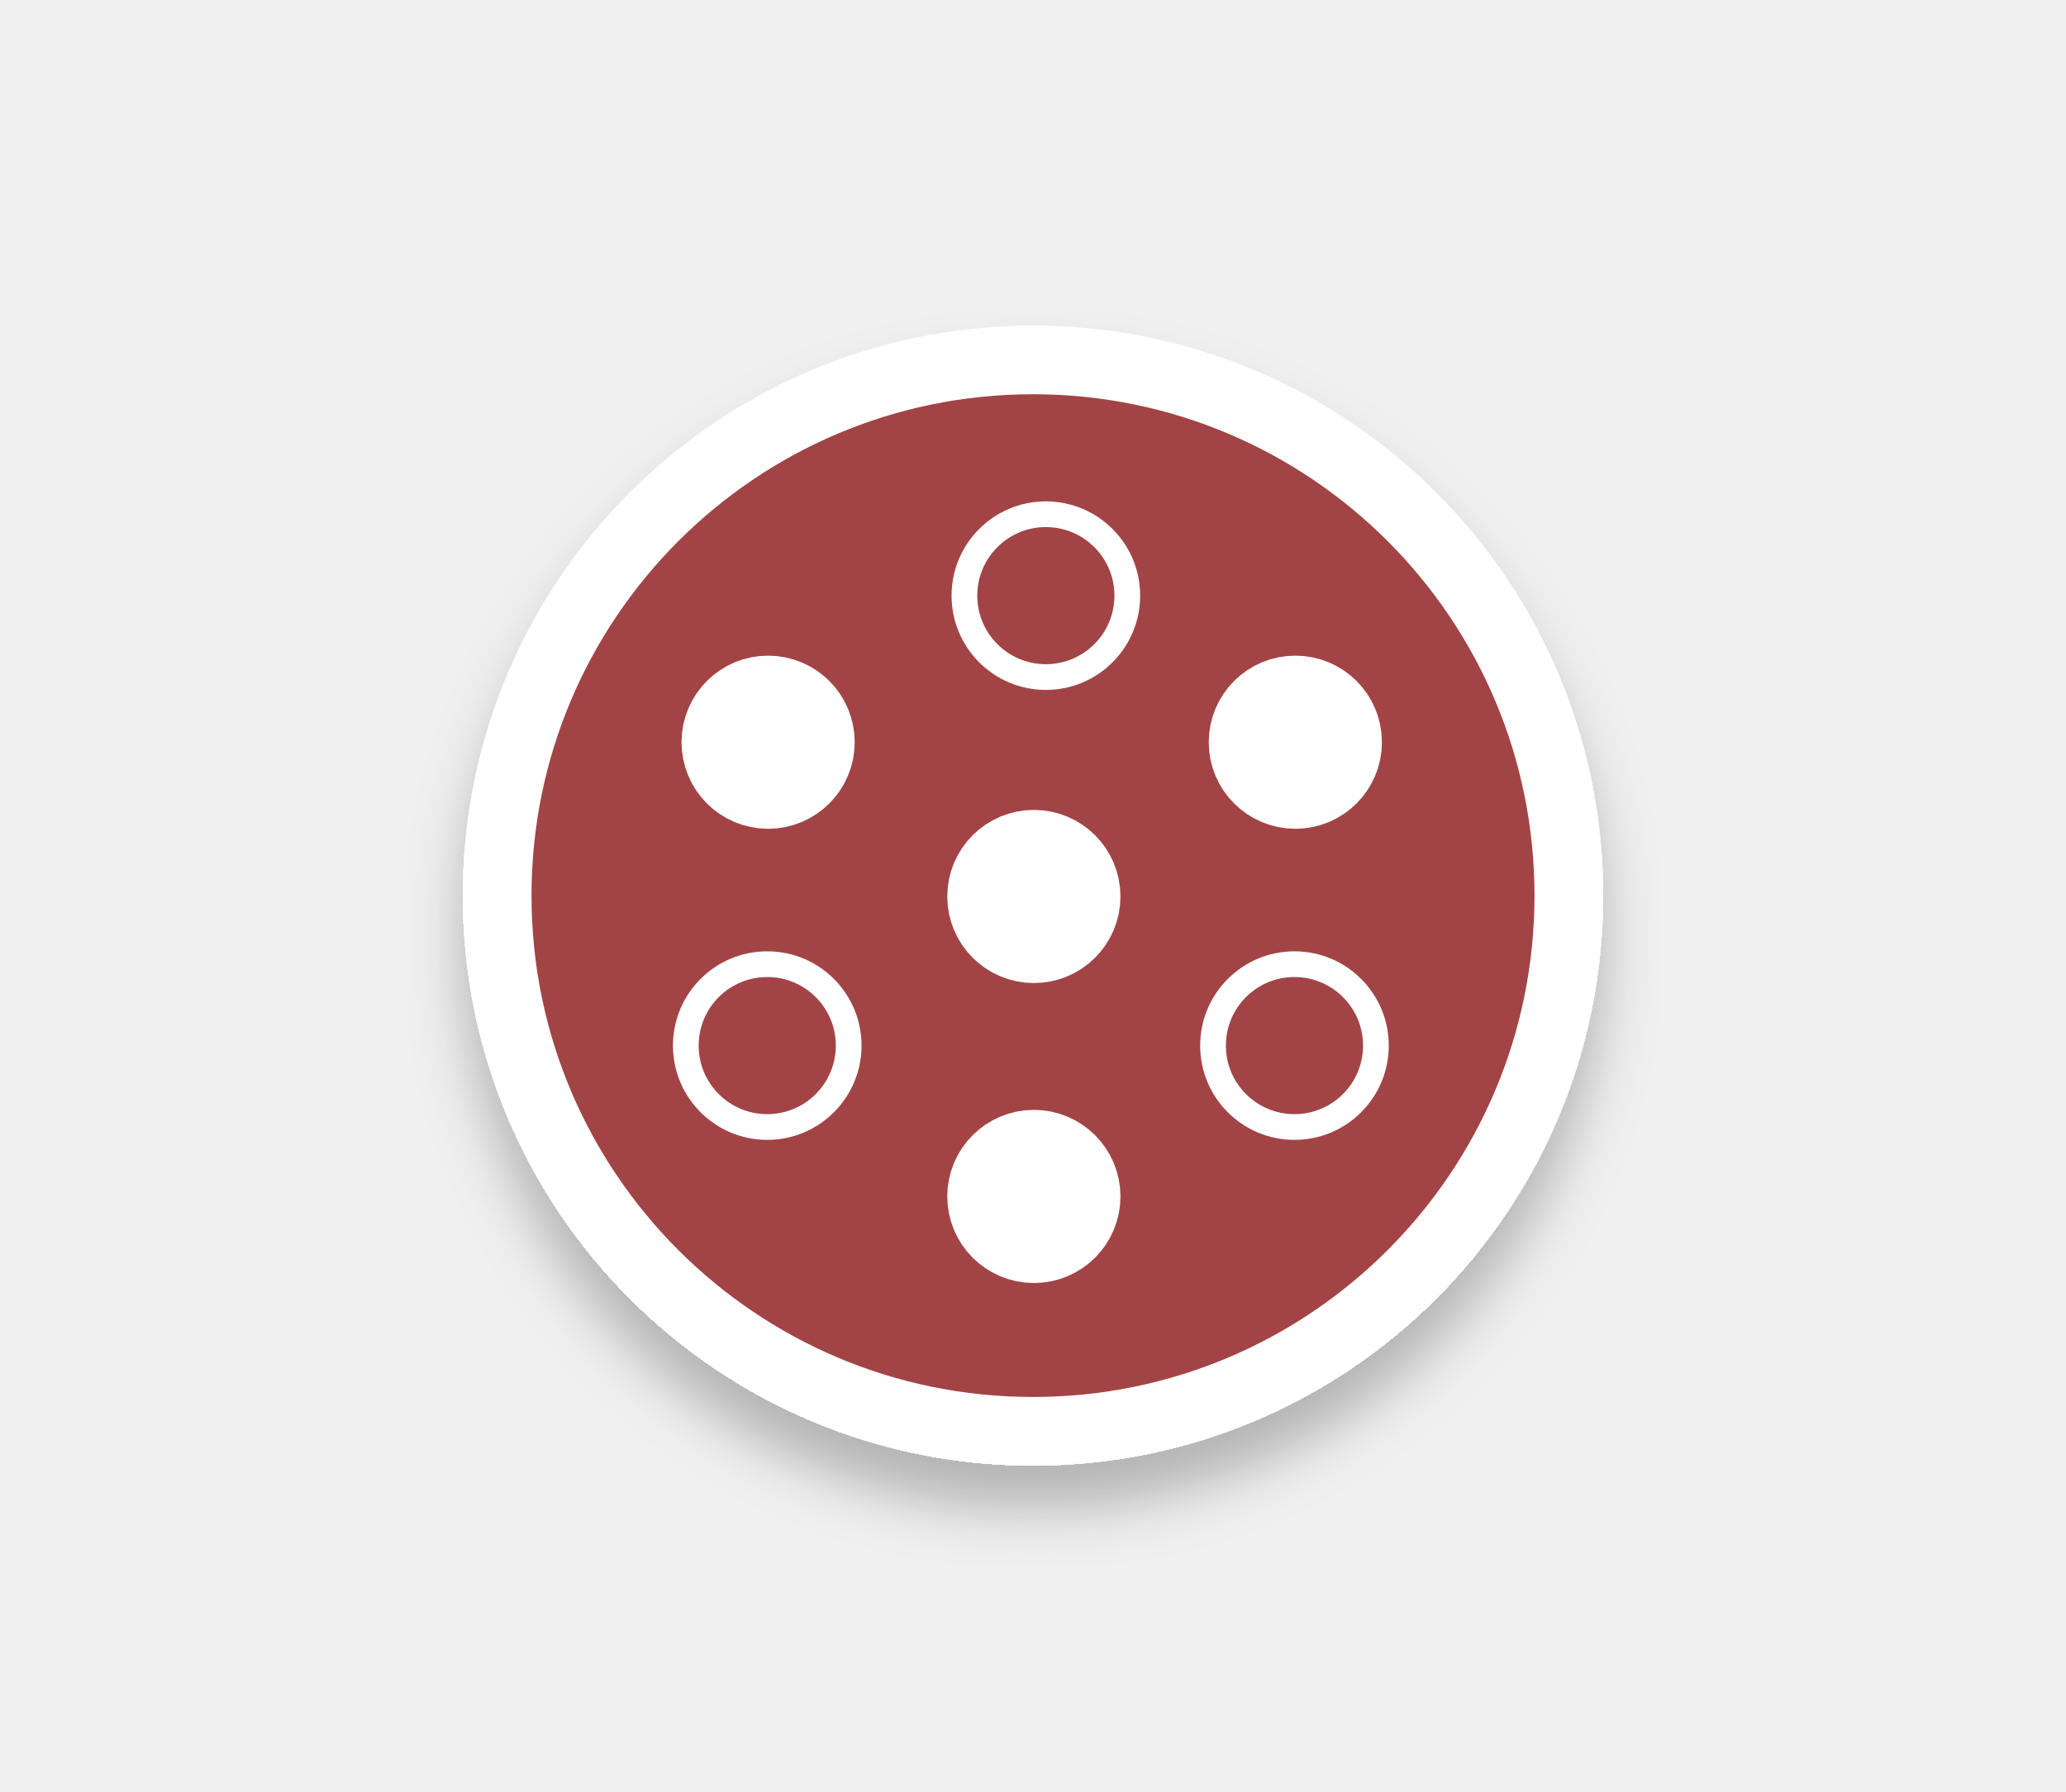
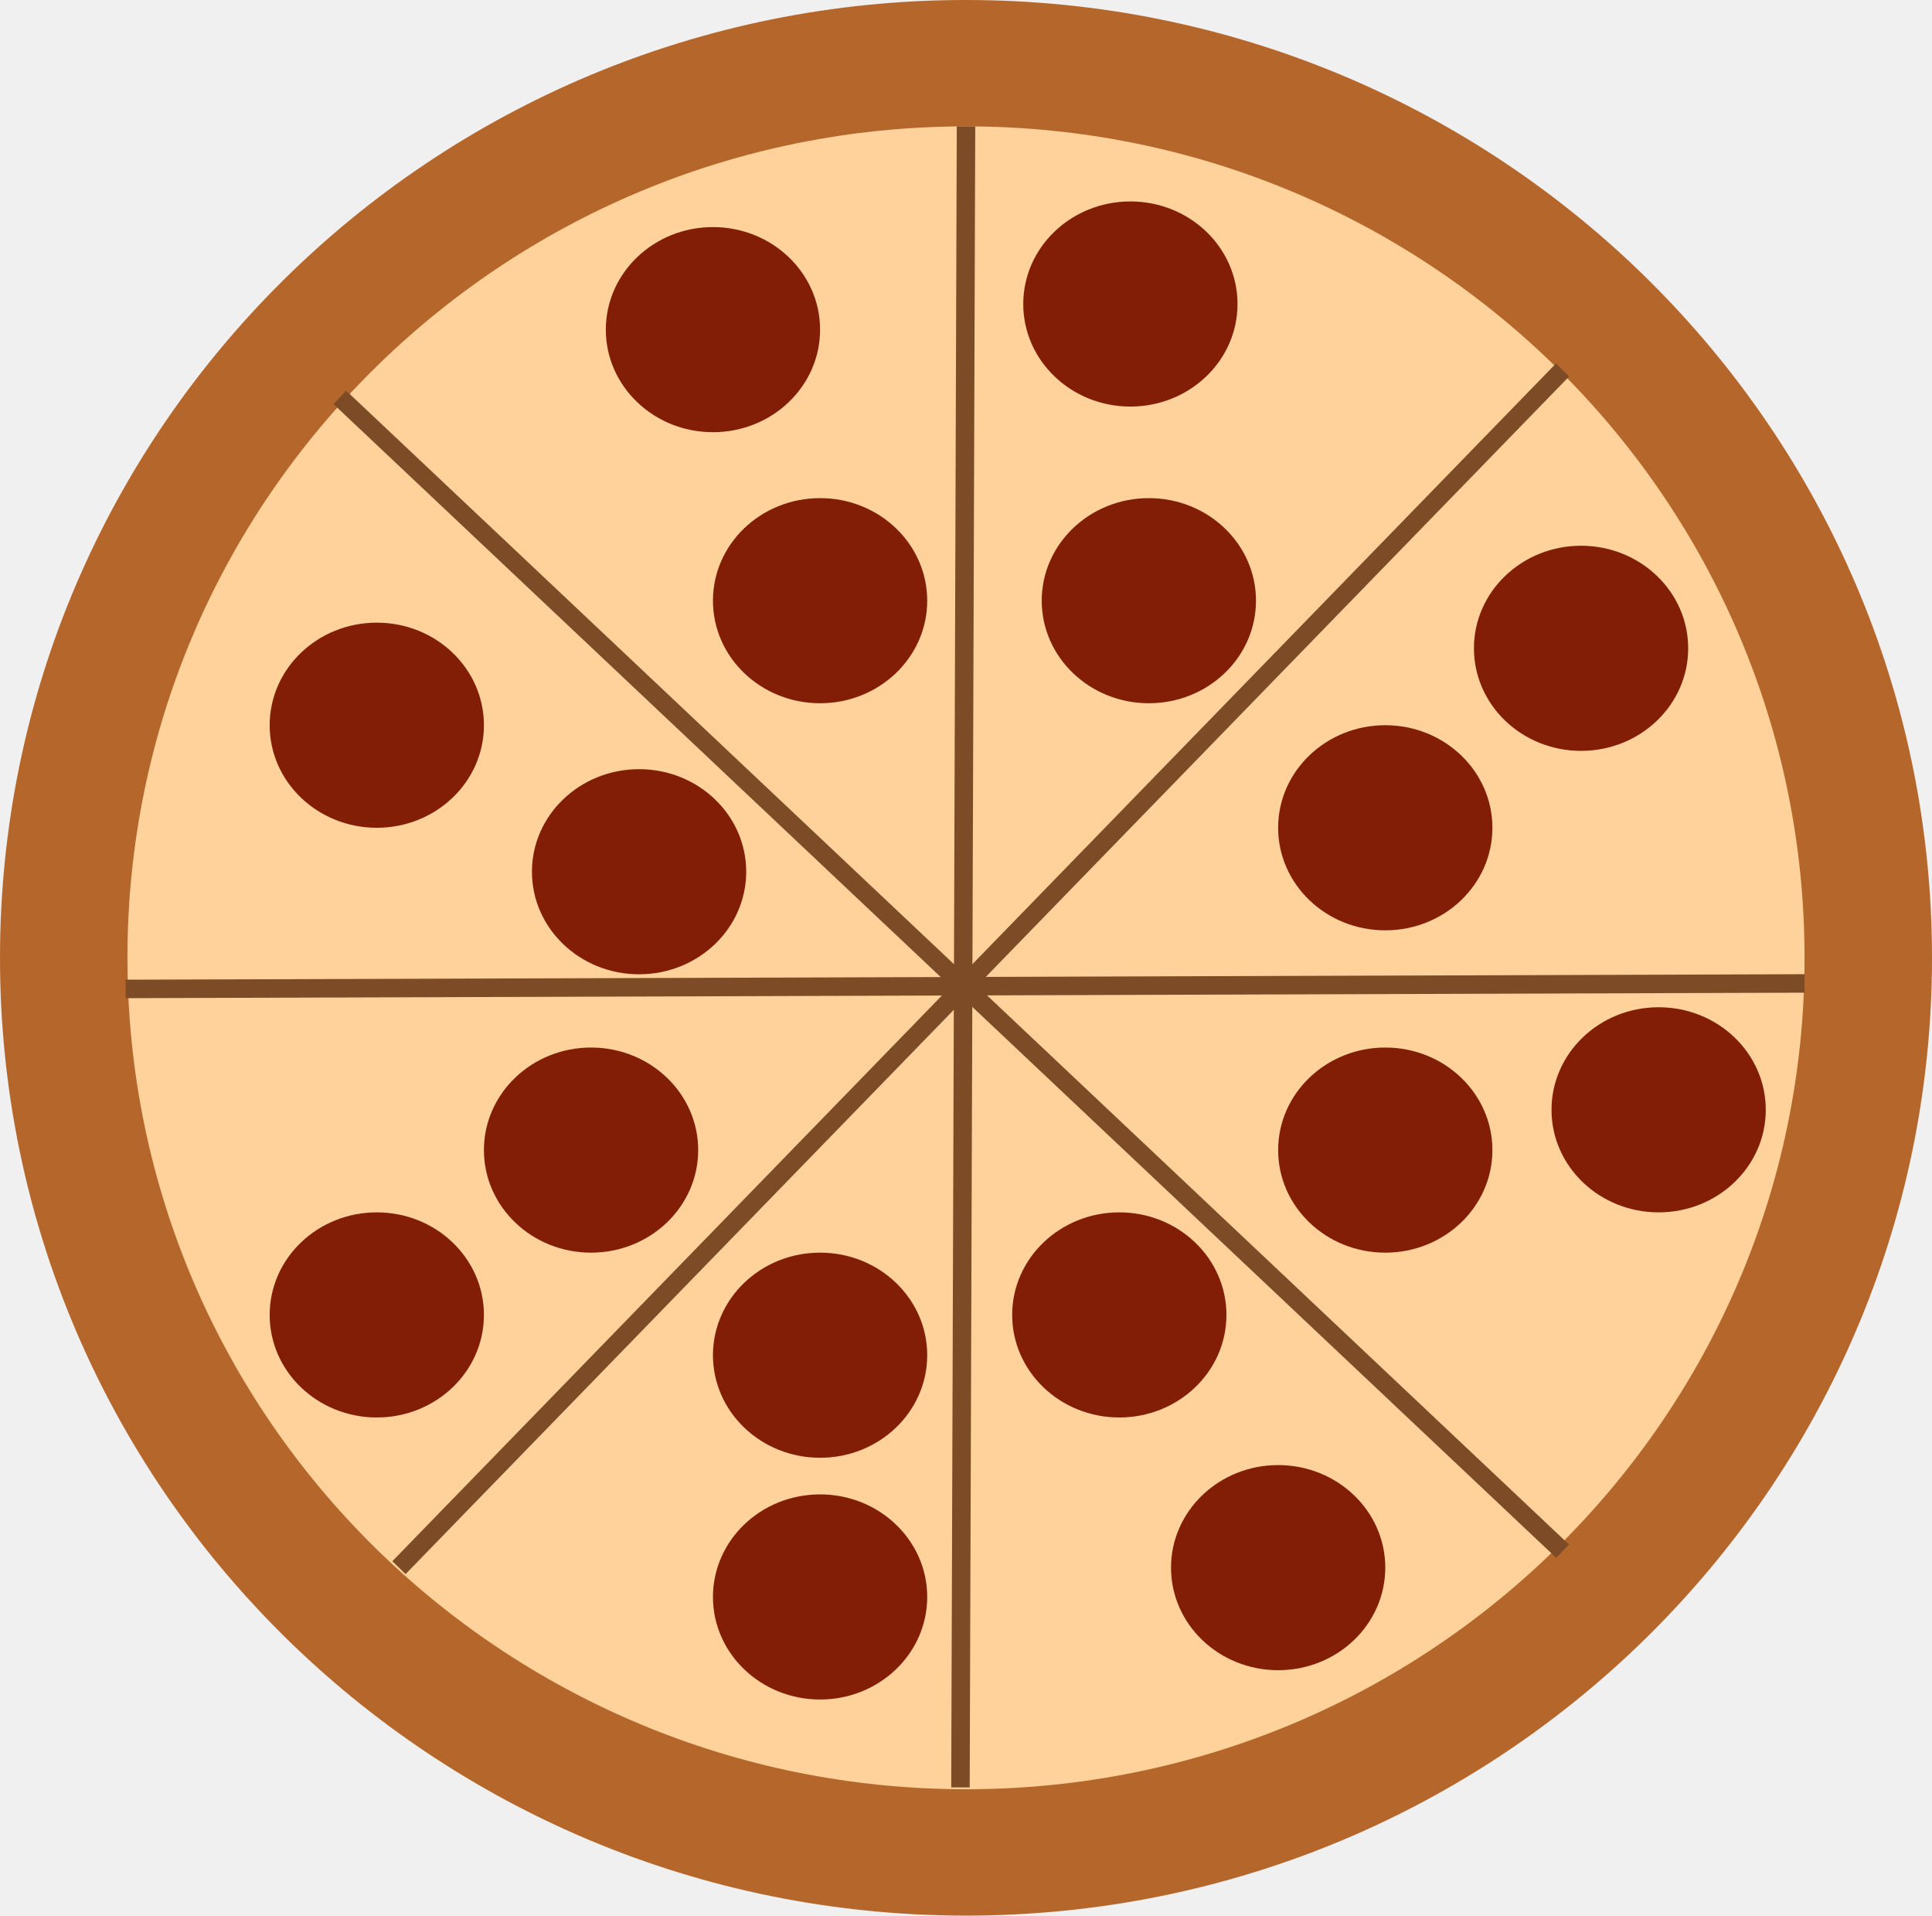
- <svg xmlns="http://www.w3.org/2000/svg" width="482" height="418" viewBox="0 0 482 418" fill="none">
-   <g filter="url(#filter0_d_2_2)">
-     <path d="M241 334C310.036 334 366 278.036 366 209C366 139.964 310.036 84 241 84C171.964 84 116 139.964 116 209C116 278.036 171.964 334 241 334Z" fill="#A24445" />
-     <path d="M241 334C310.036 334 366 278.036 366 209C366 139.964 310.036 84 241 84C171.964 84 116 139.964 116 209C116 278.036 171.964 334 241 334Z" stroke="white" stroke-width="16" stroke-miterlimit="10" />
-   </g>
-   <path d="M244 158C254.493 158 263 149.493 263 139C263 128.507 254.493 120 244 120C233.507 120 225 128.507 225 139C225 149.493 233.507 158 244 158Z" stroke="white" stroke-width="6" stroke-miterlimit="10" />
-   <path d="M179 263C189.493 263 198 254.493 198 244C198 233.507 189.493 225 179 225C168.507 225 160 233.507 160 244C160 254.493 168.507 263 179 263Z" stroke="white" stroke-width="6" stroke-miterlimit="10" />
-   <path d="M302 263C312.493 263 321 254.493 321 244C321 233.507 312.493 225 302 225C291.507 225 283 233.507 283 244C283 254.493 291.507 263 302 263Z" stroke="white" stroke-width="6" stroke-miterlimit="10" />
-   <path d="M241.203 288.406C246.286 288.406 250.406 284.286 250.406 279.203C250.406 274.12 246.286 270 241.203 270C236.12 270 232 274.12 232 279.203C232 284.286 236.12 288.406 241.203 288.406Z" fill="white" stroke="white" stroke-width="22" stroke-miterlimit="10" />
-   <path d="M302.203 182.406C307.286 182.406 311.406 178.286 311.406 173.203C311.406 168.12 307.286 164 302.203 164C297.12 164 293 168.12 293 173.203C293 178.286 297.12 182.406 302.203 182.406Z" fill="white" stroke="white" stroke-width="22" stroke-miterlimit="10" />
-   <path d="M241.203 218.406C246.286 218.406 250.406 214.286 250.406 209.203C250.406 204.12 246.286 200 241.203 200C236.12 200 232 204.12 232 209.203C232 214.286 236.12 218.406 241.203 218.406Z" fill="white" stroke="white" stroke-width="22" stroke-miterlimit="10" />
-   <path d="M179.203 182.406C184.286 182.406 188.406 178.286 188.406 173.203C188.406 168.12 184.286 164 179.203 164C174.12 164 170 168.12 170 173.203C170 178.286 174.12 182.406 179.203 182.406Z" fill="white" stroke="white" stroke-width="22" stroke-miterlimit="10" />
-   <defs>
-     <filter id="filter0_d_2_2" x="95" y="73" width="292" height="292" filterUnits="userSpaceOnUse" color-interpolation-filters="sRGB">
-       <feFlood flood-opacity="0" result="BackgroundImageFix" />
-       <feColorMatrix in="SourceAlpha" type="matrix" values="0 0 0 0 0 0 0 0 0 0 0 0 0 0 0 0 0 0 127 0" result="hardAlpha" />
-       <feOffset dy="10" />
-       <feGaussianBlur stdDeviation="6.5" />
-       <feComposite in2="hardAlpha" operator="out" />
-       <feColorMatrix type="matrix" values="0 0 0 0 0 0 0 0 0 0 0 0 0 0 0 0 0 0 0.25 0" />
-       <feBlend mode="normal" in2="BackgroundImageFix" result="effect1_dropShadow_2_2" />
-       <feBlend mode="normal" in="SourceGraphic" in2="effect1_dropShadow_2_2" result="shape" />
-     </filter>
-   </defs>
+ <svg xmlns="http://www.w3.org/2000/svg" width="1046" height="1037" viewBox="0 0 1046 1037" fill="none">
+   <ellipse cx="523" cy="518.5" rx="523" ry="518.5" fill="#B5672B" />
+   <ellipse cx="523" cy="518.5" rx="454" ry="450.094" fill="#FED29A" />
+   <path d="M523 68.406L520 967.602" stroke="#7D4B25" stroke-width="10" />
+   <path d="M68 535.354L977 532.38" stroke="#7D4B25" stroke-width="10" />
+   <path d="M216 848.635L846 200.262" stroke="#7D4B25" stroke-width="10" />
+   <path d="M184 215.133L846 839.712" stroke="#7D4B25" stroke-width="10" />
+   <ellipse cx="204" cy="392.593" rx="58" ry="55.518" fill="#821E06" />
+   <ellipse cx="444" cy="325.178" rx="58" ry="55.518" fill="#821E06" />
+   <ellipse cx="612" cy="164.572" rx="58" ry="55.518" fill="#821E06" />
+   <ellipse cx="856" cy="350.954" rx="58" ry="55.518" fill="#821E06" />
+   <ellipse cx="898" cy="600.786" rx="58" ry="55.518" fill="#821E06" />
+   <ellipse cx="692" cy="848.635" rx="58" ry="55.518" fill="#821E06" />
+   <ellipse cx="444" cy="864.497" rx="58" ry="55.518" fill="#821E06" />
+   <ellipse cx="204" cy="711.822" rx="58" ry="55.518" fill="#821E06" />
+   <ellipse cx="346" cy="471.904" rx="58" ry="55.518" fill="#821E06" />
+   <ellipse cx="386" cy="178.451" rx="58" ry="55.518" fill="#821E06" />
+   <ellipse cx="622" cy="325.178" rx="58" ry="55.518" fill="#821E06" />
+   <ellipse cx="750" cy="448.111" rx="58" ry="55.518" fill="#821E06" />
+   <ellipse cx="750" cy="622.597" rx="58" ry="55.518" fill="#821E06" />
+   <ellipse cx="606" cy="711.822" rx="58" ry="55.518" fill="#821E06" />
+   <ellipse cx="444" cy="733.633" rx="58" ry="55.518" fill="#821E06" />
+   <ellipse cx="320" cy="622.597" rx="58" ry="55.518" fill="#821E06" />
</svg>
